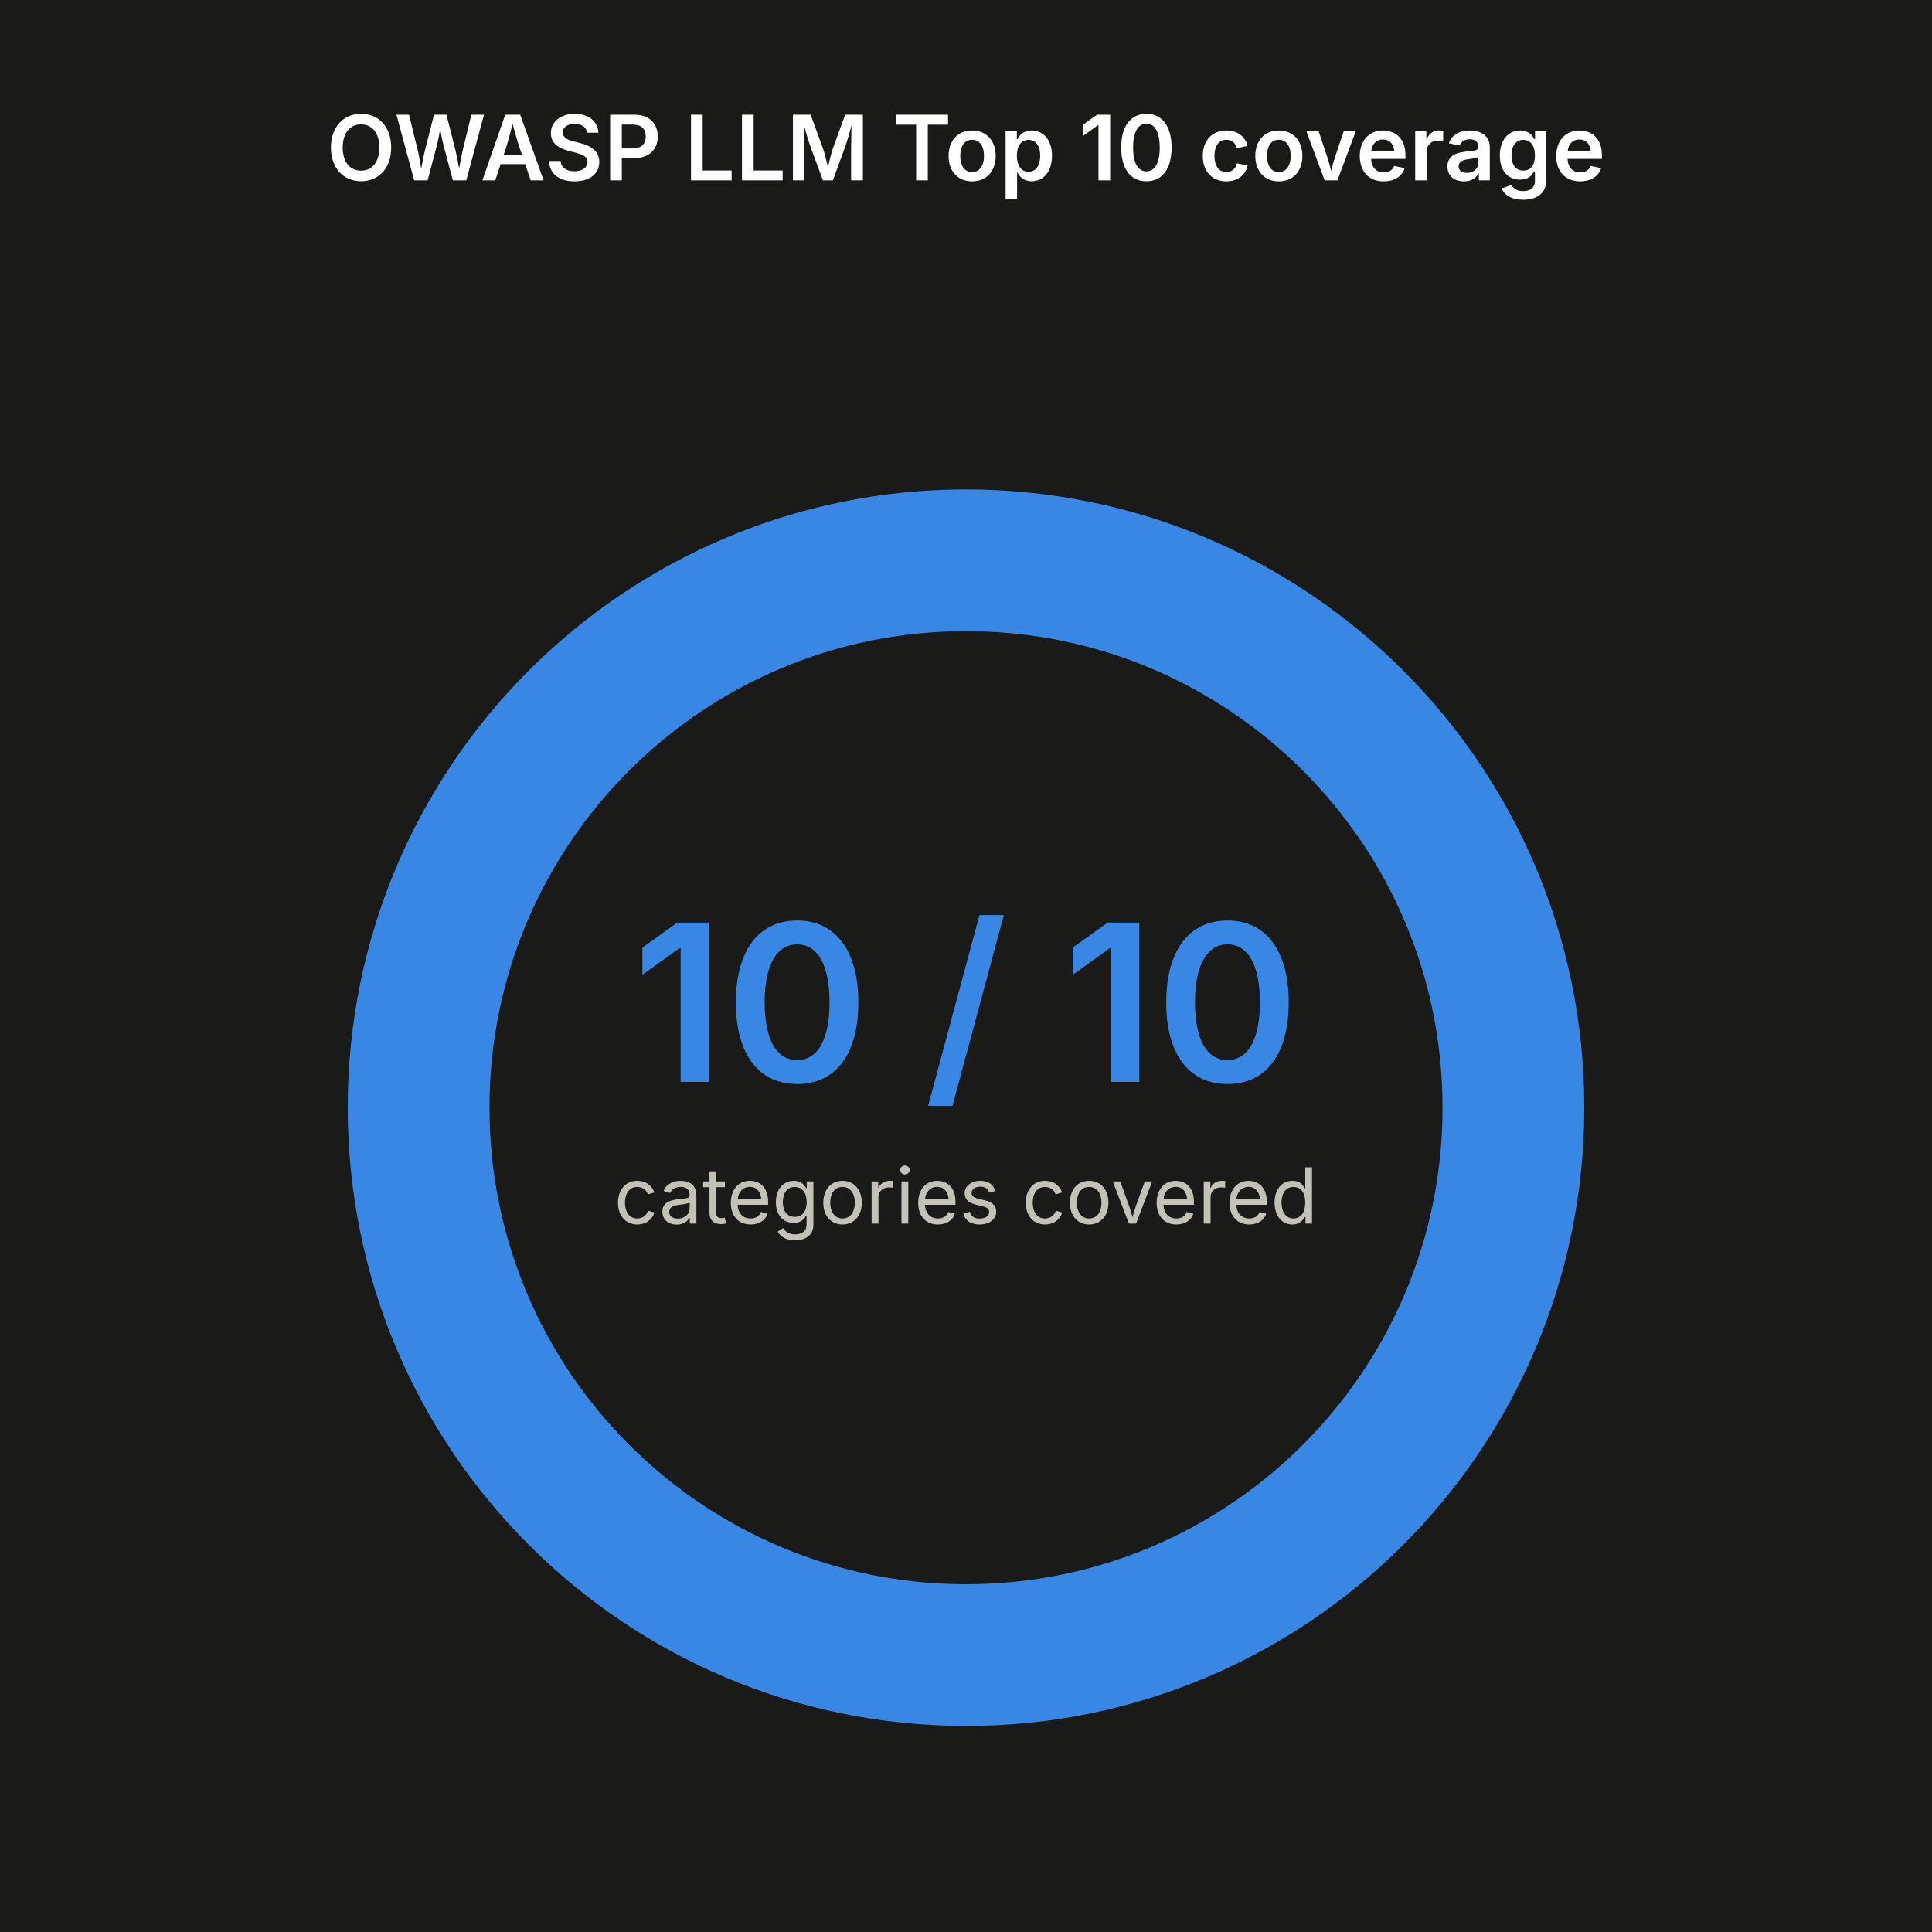
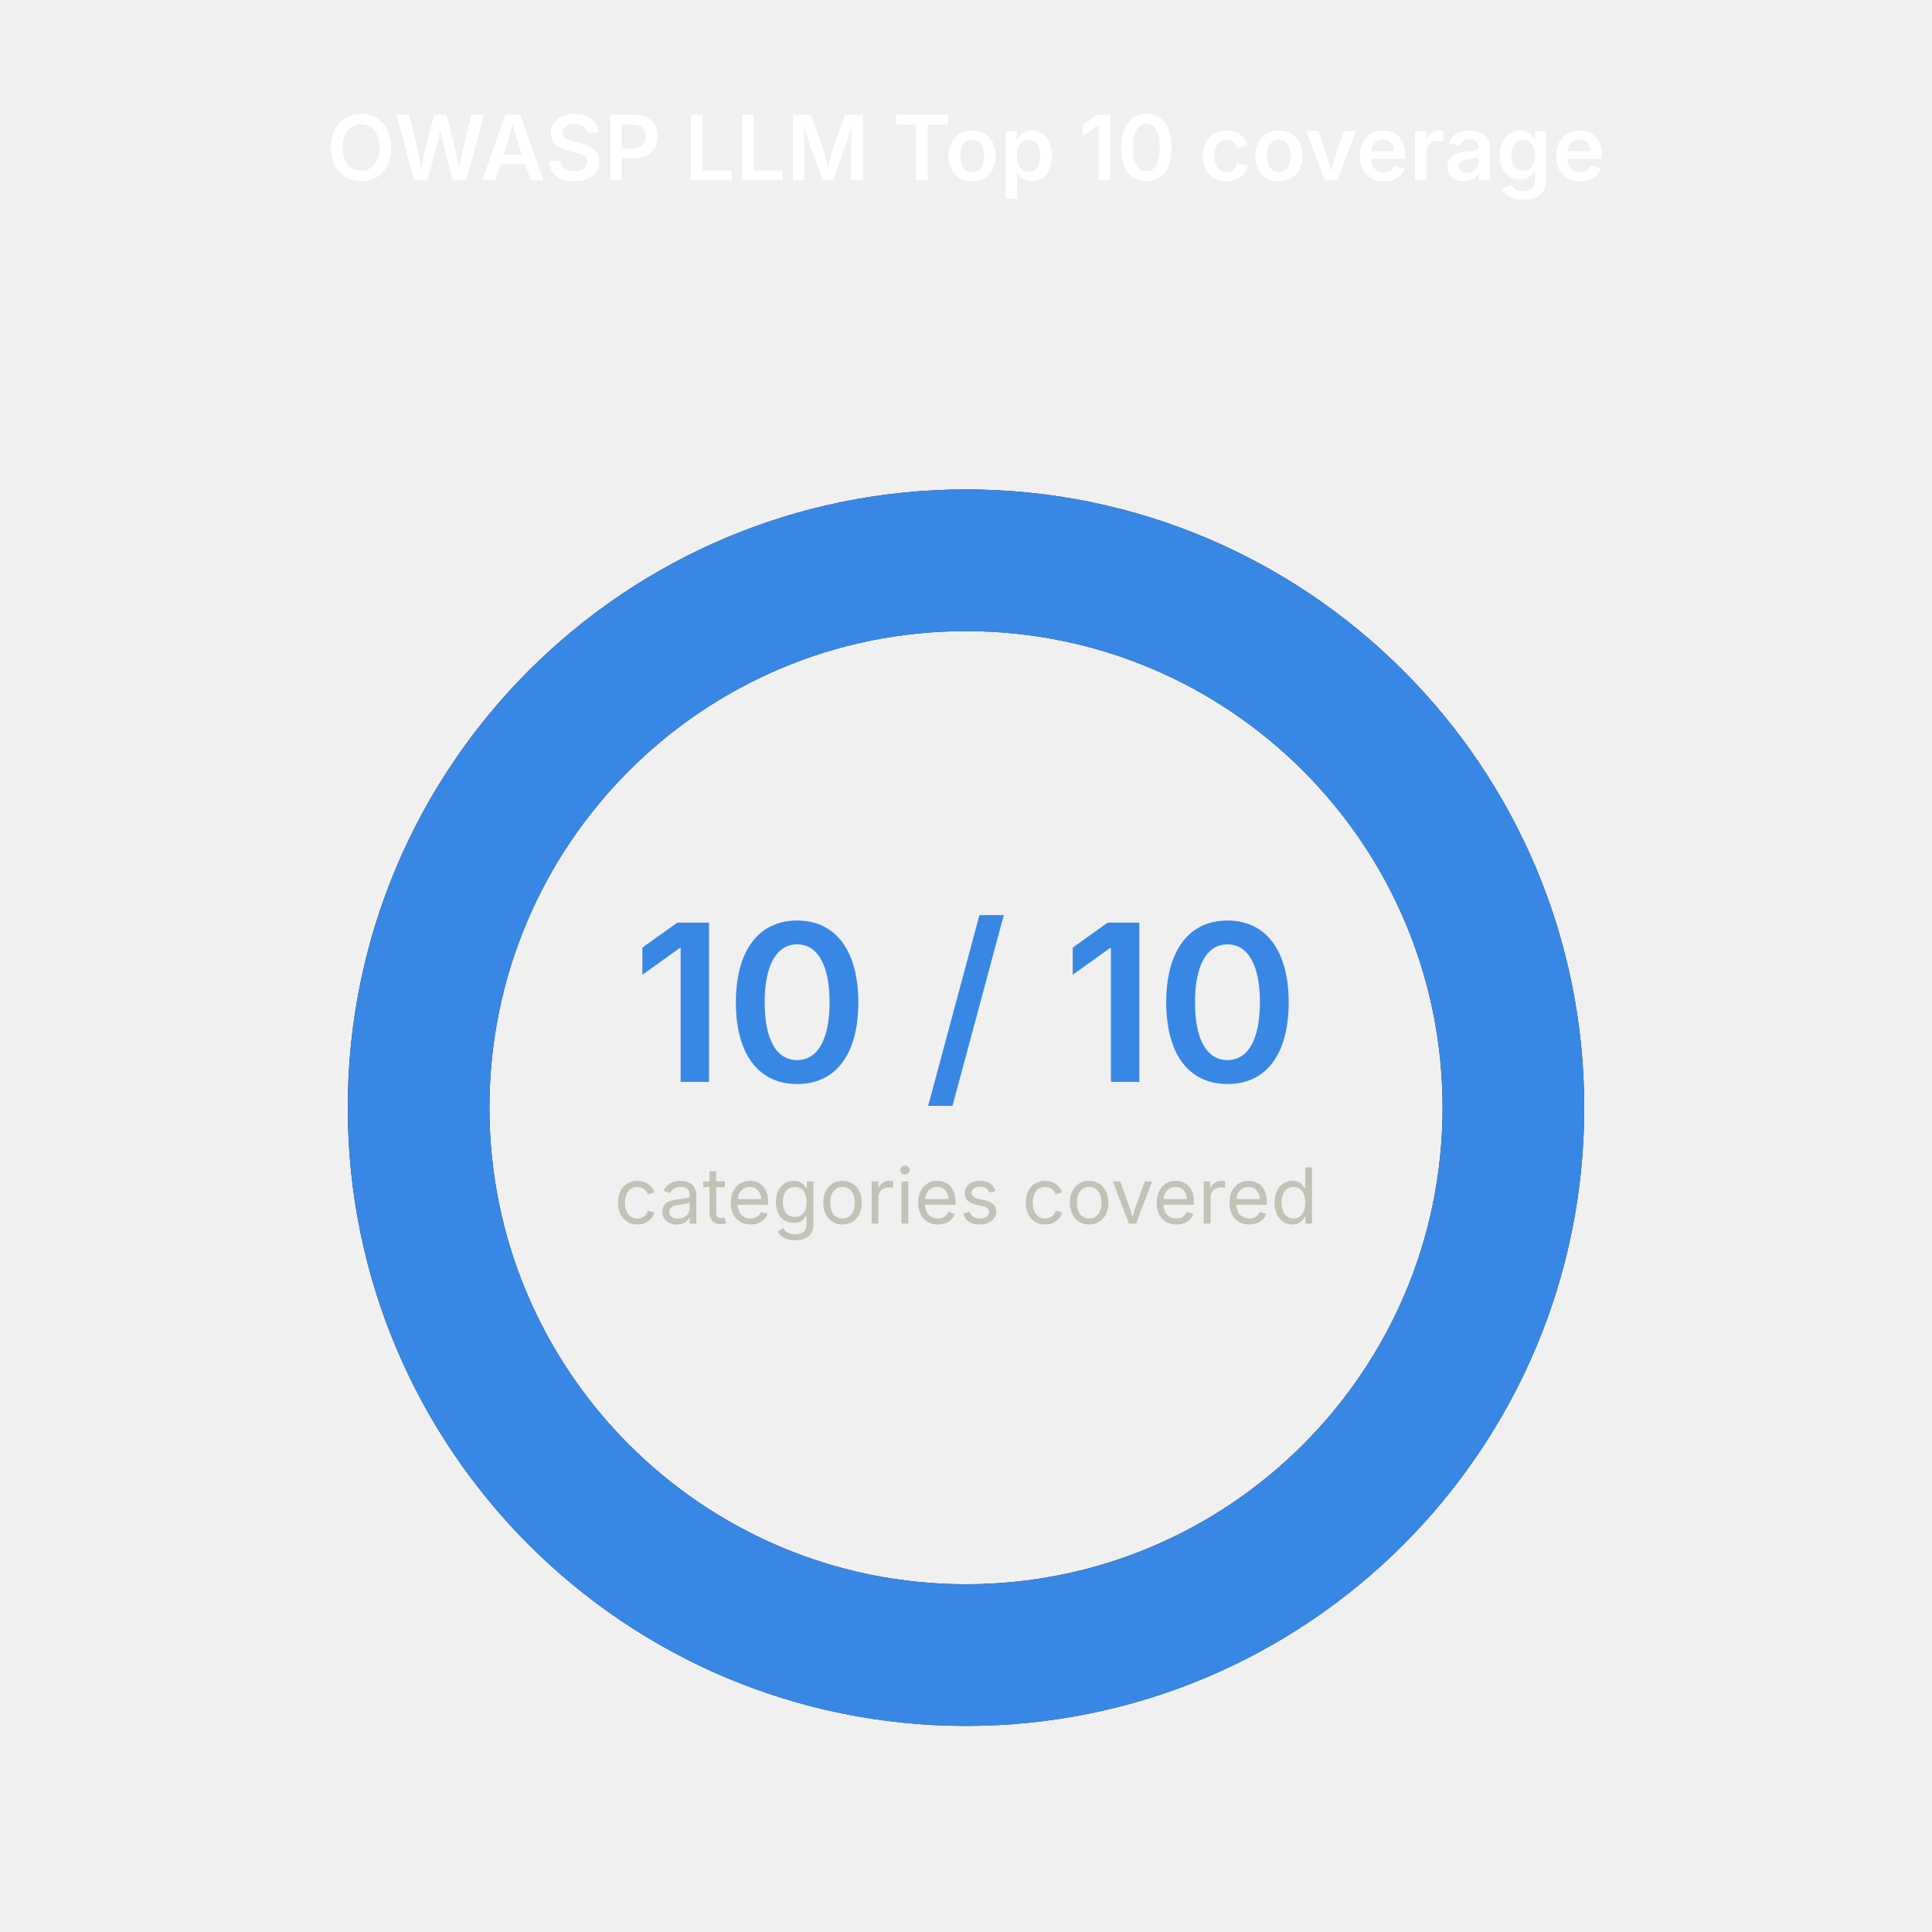
<svg xmlns="http://www.w3.org/2000/svg" width="300" height="300" viewBox="0 0 300 300" font-family="system-ui,-apple-system,'Segoe UI',sans-serif">
-   <rect width="300" height="300" fill="#1a1a19" />
  <text x="150" y="28" font-size="14" font-weight="600" fill="#ffffff" text-anchor="middle">OWASP LLM Top 10 coverage</text>
  <circle cx="150" cy="172" r="85" fill="none" stroke="#2c2c2a" stroke-width="22" />
  <circle cx="150" cy="172" r="85" fill="none" stroke="#3987e5" stroke-width="22" />
  <text x="150" y="168" font-size="34" font-weight="600" fill="#3987e5" text-anchor="middle">10 / 10</text>
  <text x="150" y="190" font-size="12" fill="#c3c2b7" text-anchor="middle">categories covered</text>
</svg>
